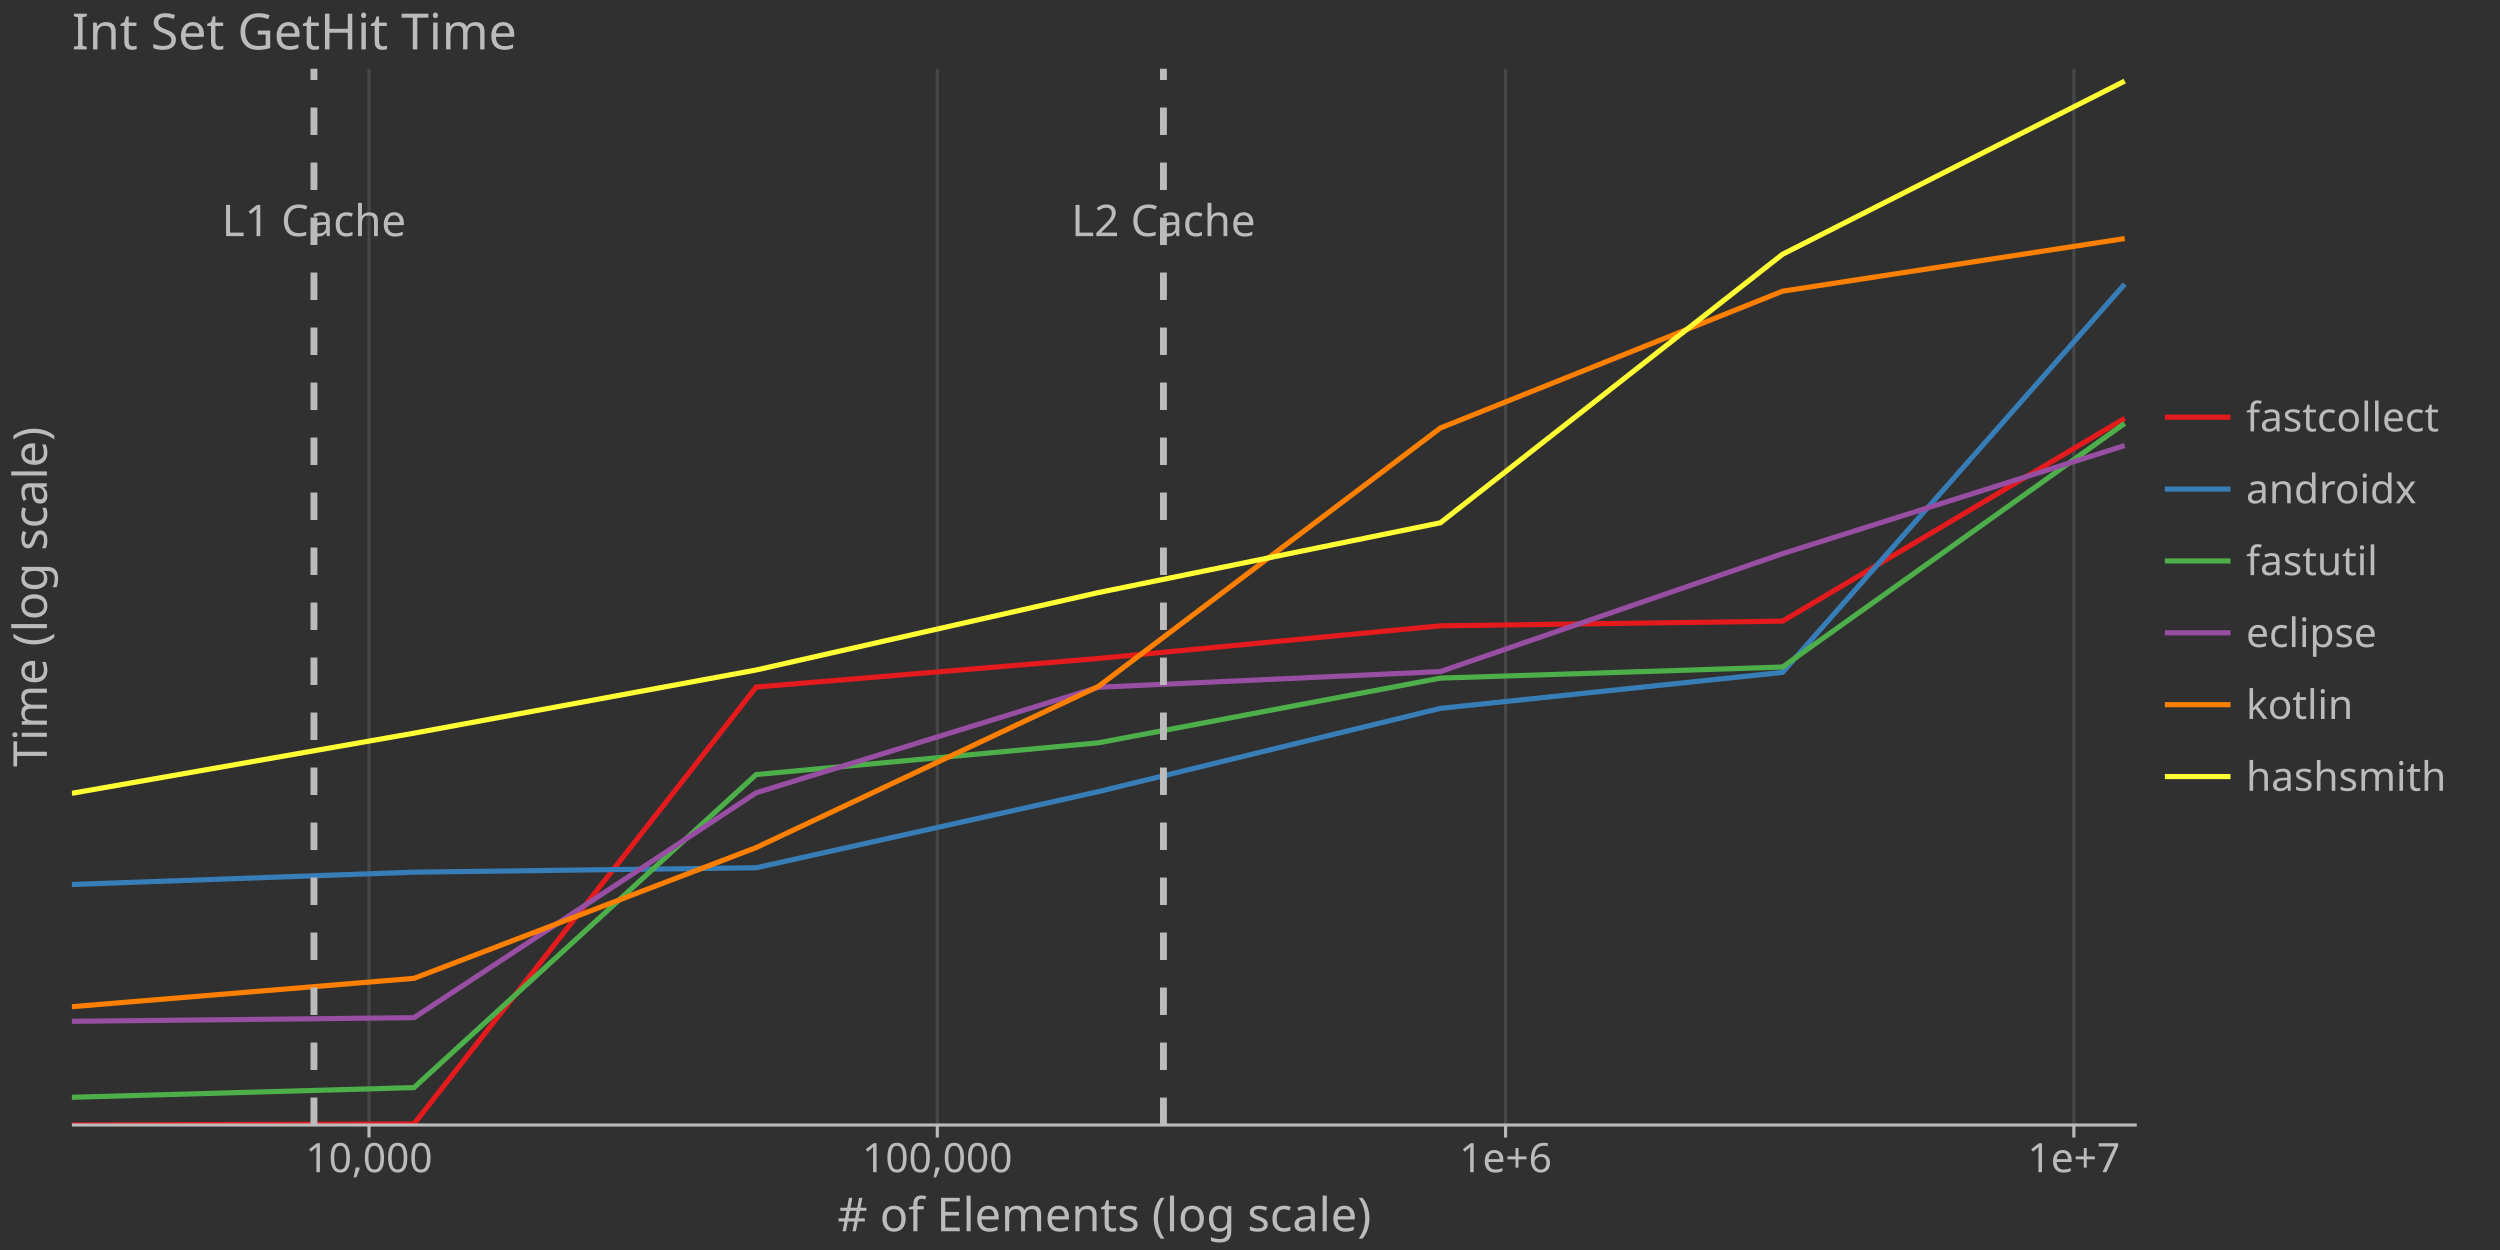
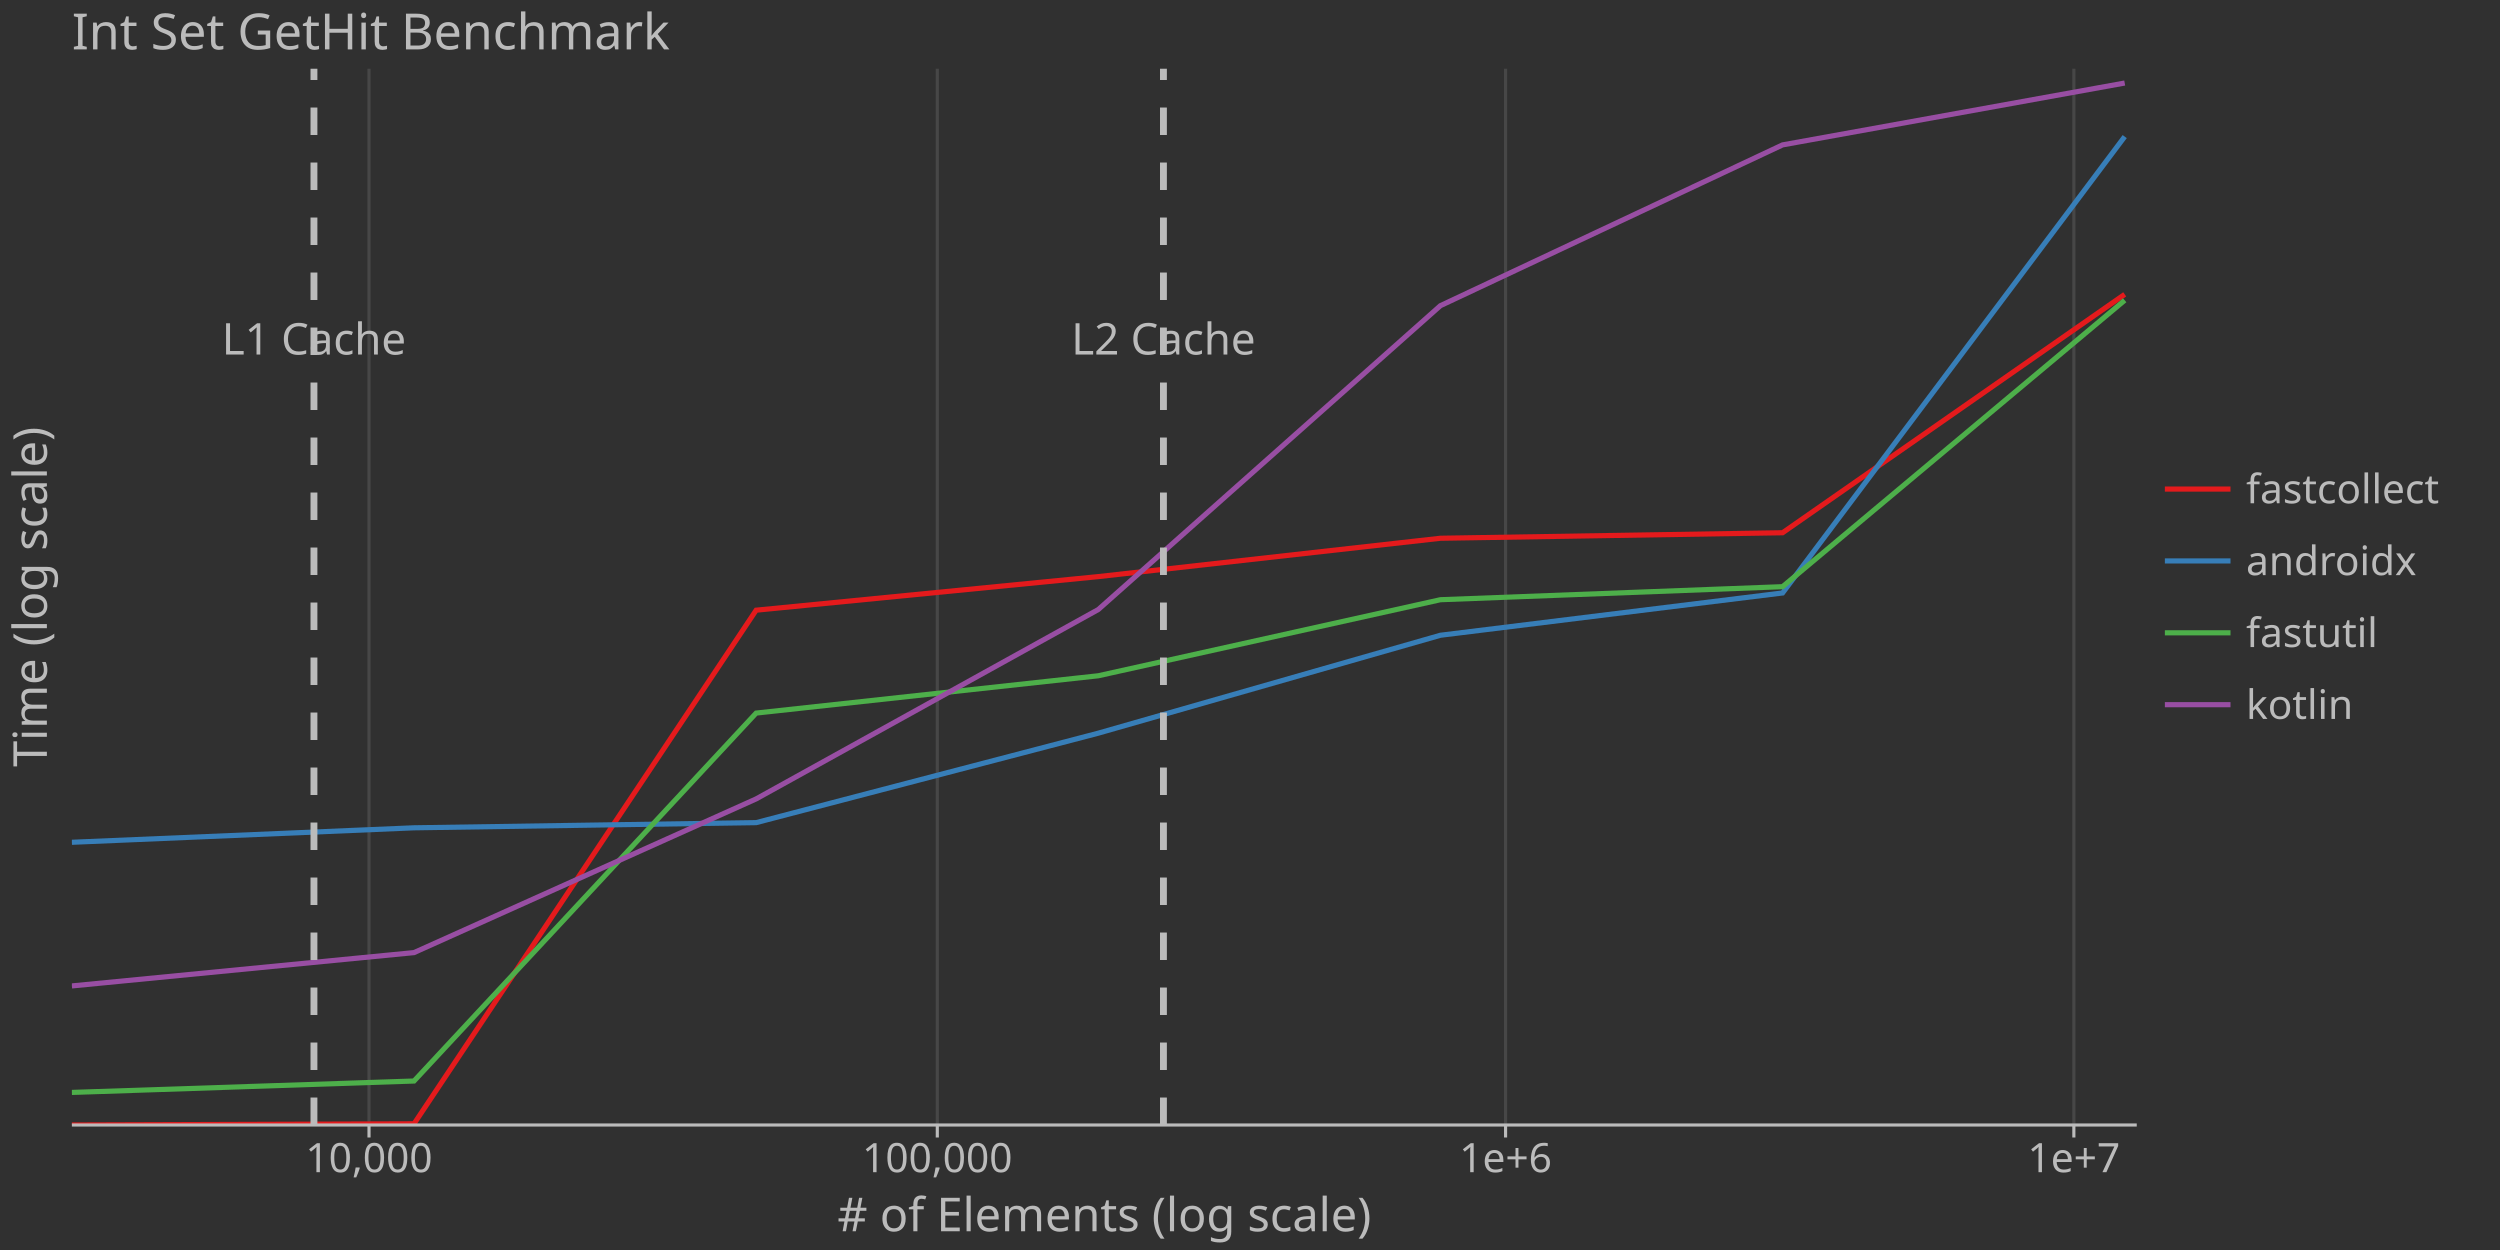
<svg xmlns="http://www.w3.org/2000/svg" display="block" class="plt-container" width="800.0" height="400.0">
  <style type="text/css">
  .plt-container {
   font-family: sans-serif;
   user-select: none;
   -webkit-user-select: none;
   -moz-user-select: none;
   -ms-user-select: none;
}
text {
   text-rendering: optimizeLegibility;
}
- #prp57me .plot-title {
+ #pWH4ygH .plot-title {
fill: #bbbbbb;
font-weight: normal;
   font-style: normal;font-family: sans-serif;
font-size: 16.0px;

}
- #prp57me .plot-subtitle {
+ #pWH4ygH .plot-subtitle {
fill: #bbbbbb;
font-weight: normal;
   font-style: normal;font-family: sans-serif;
font-size: 15.0px;

}
- #prp57me .plot-caption {
- fill: #bbbbbb;
- font-weight: normal;
-    font-style: normal;font-family: sans-serif;
- font-size: 13.0px;
- 
- }
- #prp57me .hyperlink-element {
+ #pWH4ygH .plot-caption {
+ fill: #bbbbbb;
+ font-weight: normal;
+    font-style: normal;font-family: sans-serif;
+ font-size: 13.0px;
+ 
+ }
+ #pWH4ygH .hyperlink-element {
fill: #118ed8;
font-weight: normal;
   font-style: normal;
}
- #prp57me .legend-title {
+ #pWH4ygH .legend-title {
fill: #bbbbbb;
font-weight: normal;
   font-style: normal;font-family: sans-serif;
font-size: 15.0px;

}
- #prp57me .legend-item {
- fill: #bbbbbb;
- font-weight: normal;
-    font-style: normal;font-family: sans-serif;
- font-size: 13.0px;
- 
- }
- #prp57me .axis-title-x {
+ #pWH4ygH .legend-item {
+ fill: #bbbbbb;
+ font-weight: normal;
+    font-style: normal;font-family: sans-serif;
+ font-size: 13.0px;
+ 
+ }
+ #pWH4ygH .axis-title-x {
fill: #bbbbbb;
font-weight: normal;
   font-style: normal;font-family: sans-serif;
font-size: 15.0px;

}
- #prp57me .axis-text-x {
- fill: #bbbbbb;
- font-weight: normal;
-    font-style: normal;font-family: sans-serif;
- font-size: 13.0px;
- 
- }
- #d4IrGFx .axis-tooltip-text-x {
+ #pWH4ygH .axis-text-x {
+ fill: #bbbbbb;
+ font-weight: normal;
+    font-style: normal;font-family: sans-serif;
+ font-size: 13.0px;
+ 
+ }
+ #doIq4nx .axis-tooltip-text-x {
fill: #303030;
font-weight: normal;
   font-style: normal;font-family: sans-serif;
font-size: 13.0px;

}
- #prp57me .axis-title-y {
+ #pWH4ygH .axis-title-y {
fill: #bbbbbb;
font-weight: normal;
   font-style: normal;font-family: sans-serif;
font-size: 15.0px;

}
- #prp57me .axis-text-y {
- fill: #bbbbbb;
- font-weight: normal;
-    font-style: normal;font-family: sans-serif;
- font-size: 13.0px;
- 
- }
- #d4IrGFx .axis-tooltip-text-y {
+ #pWH4ygH .axis-text-y {
+ fill: #bbbbbb;
+ font-weight: normal;
+    font-style: normal;font-family: sans-serif;
+ font-size: 13.0px;
+ 
+ }
+ #doIq4nx .axis-tooltip-text-y {
fill: #303030;
font-weight: normal;
   font-style: normal;font-family: sans-serif;
font-size: 13.0px;

}
- #prp57me .facet-strip-text-x {
- fill: #bbbbbb;
- font-weight: normal;
-    font-style: normal;font-family: sans-serif;
- font-size: 13.0px;
- 
- }
- #prp57me .facet-strip-text-y {
- fill: #bbbbbb;
- font-weight: normal;
-    font-style: normal;font-family: sans-serif;
- font-size: 13.0px;
- 
- }
- #d4IrGFx .tooltip-text {
- fill: #bbbbbb;
- font-weight: normal;
-    font-style: normal;font-family: sans-serif;
- font-size: 13.0px;
- 
- }
- #d4IrGFx .tooltip-title {
+ #pWH4ygH .facet-strip-text-x {
+ fill: #bbbbbb;
+ font-weight: normal;
+    font-style: normal;font-family: sans-serif;
+ font-size: 13.0px;
+ 
+ }
+ #pWH4ygH .facet-strip-text-y {
+ fill: #bbbbbb;
+ font-weight: normal;
+    font-style: normal;font-family: sans-serif;
+ font-size: 13.0px;
+ 
+ }
+ #doIq4nx .tooltip-text {
+ fill: #bbbbbb;
+ font-weight: normal;
+    font-style: normal;font-family: sans-serif;
+ font-size: 13.0px;
+ 
+ }
+ #doIq4nx .tooltip-title {
fill: #bbbbbb;
font-weight: bold;
   font-style: normal;font-family: sans-serif;
font-size: 13.0px;

}
- #d4IrGFx .tooltip-label {
+ #doIq4nx .tooltip-label {
fill: #bbbbbb;
font-weight: bold;
   font-style: normal;font-family: sans-serif;
font-size: 13.0px;

}

  </style>
-   <g id="prp57me">
+   <g id="pWH4ygH">
    <path fill-rule="evenodd" fill="rgb(48,48,48)" fill-opacity="1.0" d="M0.0 0.0 L0.0 400.0 L800.0 400.0 L800.0 0.0 Z">
    </path>
    <g transform="translate(21.0 22.0 ) ">
      <g>
        <g transform="translate(2.0 0.0 ) ">
          <g>
            <line x1="95.085" y1="0.0" x2="95.085" y2="338.0" stroke="rgb(71,71,71)" stroke-opacity="1.0" stroke-width="1.0" fill="none">
            </line>
            <line x1="276.935" y1="0.0" x2="276.935" y2="338.0" stroke="rgb(71,71,71)" stroke-opacity="1.0" stroke-width="1.0" fill="none">
            </line>
            <line x1="458.785" y1="0.0" x2="458.785" y2="338.0" stroke="rgb(71,71,71)" stroke-opacity="1.0" stroke-width="1.0" fill="none">
            </line>
            <line x1="640.634" y1="0.0" x2="640.634" y2="338.0" stroke="rgb(71,71,71)" stroke-opacity="1.0" stroke-width="1.0" fill="none">
            </line>
          </g>
        </g>
        <g transform="translate(2.0 0.0 ) ">
          <g>
          </g>
        </g>
      </g>
-       <g clip-path="url(#cgEPIgH)" clip-bounds-jfx="[rect (2.0, 0.0), (660.759, 338.0)]">
+       <g clip-path="url(#cuSKfm5)" clip-bounds-jfx="[rect (2.0, 0.0), (660.759, 338.0)]">
        <g transform="translate(2.0 0.0 ) ">
          <g>
            <g>
              <g>
-                 <path d="M0.0 338.0 L0.0 338.0 L109.484 337.67 L218.969 197.848 L328.453 188.705 L437.938 178.264 L547.422 176.763 L656.906 111.859 " fill="none" stroke-width="1.65" stroke="rgb(228,26,28)" stroke-opacity="1.0">
+                 <path d="M0.0 338.0 L0.0 338.0 L109.484 337.612 L218.969 173.26 L328.453 162.514 L437.938 150.241 L547.422 148.477 L656.906 72.186 " fill="none" stroke-width="1.65" stroke="rgb(228,26,28)" stroke-opacity="1.0">
                </path>
              </g>
              <g>
-                 <path d="M0.0 261.033 L0.0 261.033 L109.484 257.091 L218.969 255.683 L328.453 231.328 L437.938 204.67 L547.422 193.159 L656.906 68.92 " fill="none" stroke-width="1.65" stroke="rgb(55,126,184)" stroke-opacity="1.0">
+                 <path d="M0.0 247.53 L0.0 247.53 L109.484 242.897 L218.969 241.241 L328.453 212.614 L437.938 181.28 L547.422 167.749 L656.906 21.714 " fill="none" stroke-width="1.65" stroke="rgb(55,126,184)" stroke-opacity="1.0">
                </path>
              </g>
              <g>
-                 <path d="M0.0 329.131 L0.0 329.131 L109.484 326.026 L218.969 225.857 L328.453 215.701 L437.938 194.995 L547.422 191.446 L656.906 113.475 " fill="none" stroke-width="1.65" stroke="rgb(77,175,74)" stroke-opacity="1.0">
+                 <path d="M0.0 327.576 L0.0 327.576 L109.484 323.925 L218.969 206.184 L328.453 194.246 L437.938 169.907 L547.422 165.736 L656.906 74.085 " fill="none" stroke-width="1.65" stroke="rgb(77,175,74)" stroke-opacity="1.0">
                </path>
              </g>
              <g>
-                 <path d="M0.0 304.822 L0.0 304.822 L109.484 303.653 L218.969 231.69 L328.453 197.918 L437.938 192.894 L547.422 155.171 L656.906 120.576 " fill="none" stroke-width="1.65" stroke="rgb(152,78,163)" stroke-opacity="1.0">
-                 </path>
-               </g>
-               <g>
-                 <path d="M0.0 300.139 L0.0 300.139 L109.484 291.067 L218.969 249.225 L328.453 197.668 L437.938 114.944 L547.422 71.174 L656.906 54.332 " fill="none" stroke-width="1.65" stroke="rgb(255,127,0)" stroke-opacity="1.0">
-                 </path>
-               </g>
-               <g>
-                 <path d="M0.0 231.856 L0.0 231.856 L109.484 212.613 L218.969 192.396 L328.453 167.631 L437.938 145.284 L547.422 59.359 L656.906 3.943 " fill="none" stroke-width="1.65" stroke="rgb(255,255,51)" stroke-opacity="1.0">
+                 <path d="M0.0 293.496 L0.0 293.496 L109.484 282.833 L218.969 233.651 L328.453 173.049 L437.938 75.812 L547.422 24.364 L656.906 4.568 " fill="none" stroke-width="1.65" stroke="rgb(152,78,163)" stroke-opacity="1.0">
                </path>
              </g>
            </g>
            <g>
              <line x1="77.462" y1="338.0" x2="77.462" y2="0.0" stroke="rgb(187,187,187)" stroke-opacity="1.0" fill="none" stroke-width="2.2" stroke-dasharray="8.8,8.8" stroke-dashoffset="0.0">
              </line>
            </g>
            <g>
-               <g transform="rotate(0.0 77.46225 49.35853 ) ">
-                 <g transform="translate(77.46225 53.55853 ) ">
+               <g transform="rotate(0.0 77.46225 87.24251 ) ">
+                 <g transform="translate(77.46225 91.44251 ) ">
                  <text style="fill:#bbbbbb;font-size:14.0px;font-family:sans-serif;" fill-opacity="1.0" y="0.0" text-anchor="middle">
                    <tspan>L1 Cache</tspan>
                  </text>
                </g>
              </g>
            </g>
            <g>
              <line x1="349.3" y1="338.0" x2="349.3" y2="0.0" stroke="rgb(187,187,187)" stroke-opacity="1.0" fill="none" stroke-width="2.2" stroke-dasharray="8.8,8.8" stroke-dashoffset="0.0">
              </line>
            </g>
            <g>
-               <g transform="rotate(0.0 349.3002 49.35853 ) ">
-                 <g transform="translate(349.3002 53.55853 ) ">
+               <g transform="rotate(0.0 349.3002 87.24251 ) ">
+                 <g transform="translate(349.3002 91.44251 ) ">
                  <text style="fill:#bbbbbb;font-size:14.0px;font-family:sans-serif;" fill-opacity="1.0" y="0.0" text-anchor="middle">
                    <tspan>L2 Cache</tspan>
                  </text>
                </g>
              </g>
            </g>
          </g>
        </g>
        <defs>
-           <clipPath id="cyr9AHK">
-             <rect x="2.0" y="0.0" width="660.759" height="338.0">
-             </rect>
-           </clipPath>
-         </defs>
-         <defs>
-           <clipPath id="czq2tDr">
-             <rect x="2.0" y="0.0" width="660.759" height="338.0">
-             </rect>
-           </clipPath>
-         </defs>
-         <defs>
-           <clipPath id="cJ1y2h1">
-             <rect x="2.0" y="0.0" width="660.759" height="338.0">
-             </rect>
-           </clipPath>
-         </defs>
-         <defs>
-           <clipPath id="czKHA6B">
-             <rect x="2.0" y="0.0" width="660.759" height="338.0">
-             </rect>
-           </clipPath>
-         </defs>
-         <defs>
-           <clipPath id="cgEPIgH">
+           <clipPath id="ccEIjkx">
+             <rect x="2.0" y="0.0" width="660.759" height="338.0">
+             </rect>
+           </clipPath>
+         </defs>
+         <defs>
+           <clipPath id="cTpXpLb">
+             <rect x="2.0" y="0.0" width="660.759" height="338.0">
+             </rect>
+           </clipPath>
+         </defs>
+         <defs>
+           <clipPath id="ckf9Hhf">
+             <rect x="2.0" y="0.0" width="660.759" height="338.0">
+             </rect>
+           </clipPath>
+         </defs>
+         <defs>
+           <clipPath id="cwyuWGt">
+             <rect x="2.0" y="0.0" width="660.759" height="338.0">
+             </rect>
+           </clipPath>
+         </defs>
+         <defs>
+           <clipPath id="cuSKfm5">
            <rect x="2.0" y="0.0" width="660.759" height="338.0">
            </rect>
          </clipPath>
        </defs>
      </g>
      <g>
        <g transform="translate(2.0 338.0 ) ">
          <g transform="translate(95.0853 0.0 ) ">
            <line stroke-width="1.0" stroke="rgb(187,187,187)" stroke-opacity="1.0" x2="0.0" y2="4.0">
            </line>
            <g transform="translate(0.0 6.0 ) ">
              <text class="axis-text-x" text-anchor="middle" dy="0.7em" y="0.0">
                <tspan>10,000</tspan>
              </text>
            </g>
          </g>
          <g transform="translate(276.9349 0.0 ) ">
            <line stroke-width="1.0" stroke="rgb(187,187,187)" stroke-opacity="1.0" x2="0.0" y2="4.0">
            </line>
            <g transform="translate(0.0 6.0 ) ">
              <text class="axis-text-x" text-anchor="middle" dy="0.7em" y="0.0">
                <tspan>100,000</tspan>
              </text>
            </g>
          </g>
          <g transform="translate(458.7845 0.0 ) ">
            <line stroke-width="1.0" stroke="rgb(187,187,187)" stroke-opacity="1.0" x2="0.0" y2="4.0">
            </line>
            <g transform="translate(0.0 6.0 ) ">
              <text class="axis-text-x" text-anchor="middle" dy="0.7em" y="0.0">
                <tspan>1e+6</tspan>
              </text>
            </g>
          </g>
          <g transform="translate(640.6341 0.0 ) ">
            <line stroke-width="1.0" stroke="rgb(187,187,187)" stroke-opacity="1.0" x2="0.0" y2="4.0">
            </line>
            <g transform="translate(0.0 6.0 ) ">
              <text class="axis-text-x" text-anchor="middle" dy="0.7em" y="0.0">
                <tspan>1e+7</tspan>
              </text>
            </g>
          </g>
          <line x1="0.0" y1="0.0" x2="660.759" y2="0.0" stroke-width="1.0" stroke="rgb(187,187,187)" stroke-opacity="1.0">
          </line>
        </g>
        <g transform="translate(2.0 0.0 ) ">
        </g>
      </g>
    </g>
    <g transform="translate(23.0 15.8 ) ">
      <text class="plot-title" y="0.0">
-         <tspan>Int Set GetHit Time</tspan>
+         <tspan>Int Set GetHit Benchmark</tspan>
      </text>
    </g>
    <g transform="translate(15.0 191.0 ) rotate(-90.0 ) ">
      <text class="axis-title-y" y="0.0" text-anchor="middle">
        <tspan>Time (log scale)</tspan>
      </text>
    </g>
    <g transform="translate(353.3793 394.0 ) ">
      <text class="axis-title-x" y="0.0" text-anchor="middle">
        <tspan># of Elements (log scale)</tspan>
      </text>
    </g>
-     <g transform="translate(686.7586 117.0 ) ">
-       <rect x="0.0" y="0.0" height="148.0" width="110.241" stroke="rgb(187,187,187)" stroke-opacity="1.0" stroke-width="0.0" fill="rgb(48,48,48)" fill-opacity="1.0">
+     <g transform="translate(686.7586 140.0 ) ">
+       <rect x="0.0" y="0.0" height="102.0" width="110.241" stroke="rgb(187,187,187)" stroke-opacity="1.0" stroke-width="0.0" fill="rgb(48,48,48)" fill-opacity="1.0">
      </rect>
      <g transform="translate(5.0 5.0 ) ">
        <g transform="">
          <g transform="">
            <g>
              <g transform="translate(1.0 1.0 ) ">
                <g>
                  <line x1="0.0" y1="10.5" x2="21.0" y2="10.5" stroke="rgb(228,26,28)" stroke-opacity="1.0" fill="rgb(48,48,48)" fill-opacity="1.0" stroke-width="1.65">
                  </line>
                </g>
              </g>
            </g>
            <g transform="translate(26.9903 11.5 ) ">
              <text class="legend-item" y="0.0" dy="0.35em">
                <tspan>fastcollect</tspan>
              </text>
            </g>
          </g>
          <g transform="translate(0.0 23.0 ) ">
            <g>
              <g transform="translate(1.0 1.0 ) ">
                <g>
                  <line x1="0.0" y1="10.5" x2="21.0" y2="10.5" stroke="rgb(55,126,184)" stroke-opacity="1.0" fill="rgb(48,48,48)" fill-opacity="1.0" stroke-width="1.65">
                  </line>
                </g>
              </g>
            </g>
            <g transform="translate(26.9903 11.5 ) ">
              <text class="legend-item" y="0.0" dy="0.35em">
                <tspan>androidx</tspan>
              </text>
            </g>
          </g>
          <g transform="translate(0.0 46.0 ) ">
            <g>
              <g transform="translate(1.0 1.0 ) ">
                <g>
                  <line x1="0.0" y1="10.5" x2="21.0" y2="10.5" stroke="rgb(77,175,74)" stroke-opacity="1.0" fill="rgb(48,48,48)" fill-opacity="1.0" stroke-width="1.65">
                  </line>
                </g>
              </g>
            </g>
            <g transform="translate(26.9903 11.5 ) ">
              <text class="legend-item" y="0.0" dy="0.35em">
                <tspan>fastutil</tspan>
              </text>
            </g>
          </g>
          <g transform="translate(0.0 69.0 ) ">
            <g>
              <g transform="translate(1.0 1.0 ) ">
                <g>
                  <line x1="0.0" y1="10.5" x2="21.0" y2="10.5" stroke="rgb(152,78,163)" stroke-opacity="1.0" fill="rgb(48,48,48)" fill-opacity="1.0" stroke-width="1.65">
                  </line>
                </g>
              </g>
            </g>
            <g transform="translate(26.9903 11.5 ) ">
              <text class="legend-item" y="0.0" dy="0.35em">
-                 <tspan>eclipse</tspan>
-               </text>
-             </g>
-           </g>
-           <g transform="translate(0.0 92.0 ) ">
-             <g>
-               <g transform="translate(1.0 1.0 ) ">
-                 <g>
-                   <line x1="0.0" y1="10.5" x2="21.0" y2="10.5" stroke="rgb(255,127,0)" stroke-opacity="1.0" fill="rgb(48,48,48)" fill-opacity="1.0" stroke-width="1.65">
-                   </line>
-                 </g>
-               </g>
-             </g>
-             <g transform="translate(26.9903 11.5 ) ">
-               <text class="legend-item" y="0.0" dy="0.35em">
                <tspan>kotlin</tspan>
-               </text>
-             </g>
-           </g>
-           <g transform="translate(0.0 115.0 ) ">
-             <g>
-               <g transform="translate(1.0 1.0 ) ">
-                 <g>
-                   <line x1="0.0" y1="10.5" x2="21.0" y2="10.5" stroke="rgb(255,255,51)" stroke-opacity="1.0" fill="rgb(48,48,48)" fill-opacity="1.0" stroke-width="1.65">
-                   </line>
-                 </g>
-               </g>
-             </g>
-             <g transform="translate(26.9903 11.5 ) ">
-               <text class="legend-item" y="0.0" dy="0.35em">
-                 <tspan>hashsmith</tspan>
              </text>
            </g>
          </g>
        </g>
      </g>
    </g>
    <path fill="rgb(0,0,0)" fill-opacity="0.0" stroke="rgb(187,187,187)" stroke-opacity="1.0" stroke-width="0.0" d="M0.0 0.0 L0.0 400.0 L800.0 400.0 L800.0 0.0 Z" pointer-events="none">
    </path>
  </g>
-   <g id="d4IrGFx">
+   <g id="doIq4nx">
  </g>
</svg>
